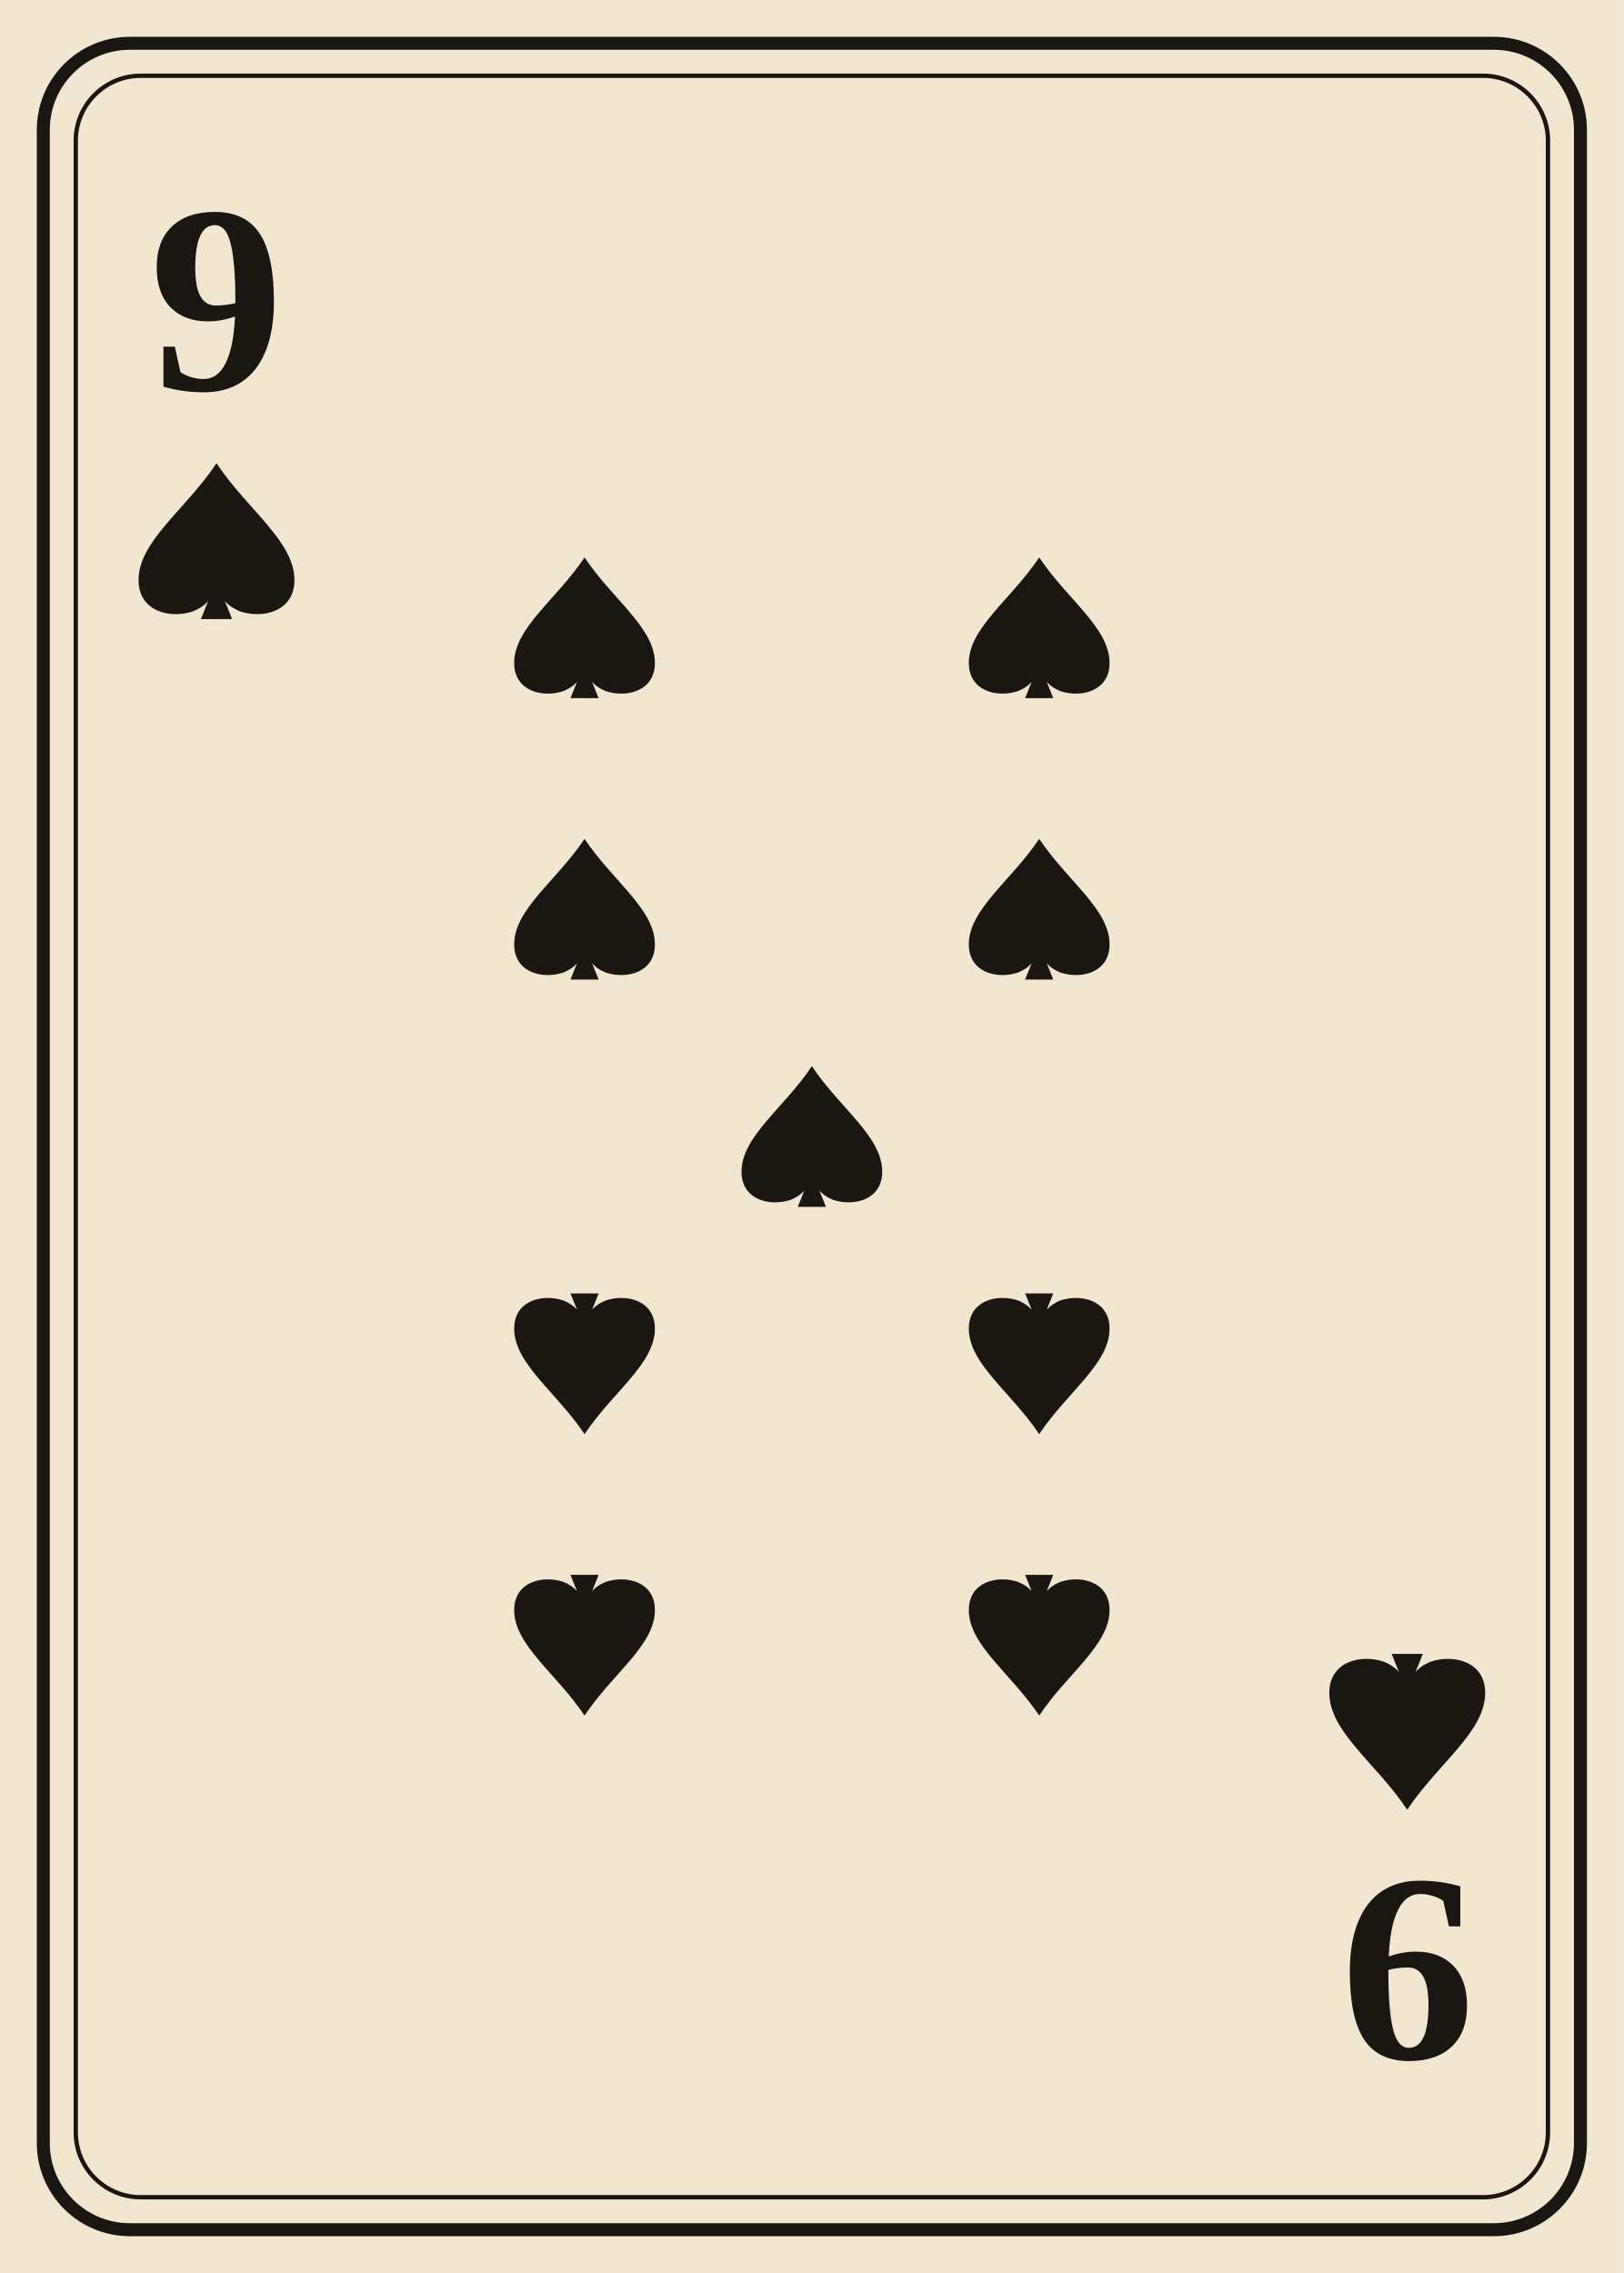
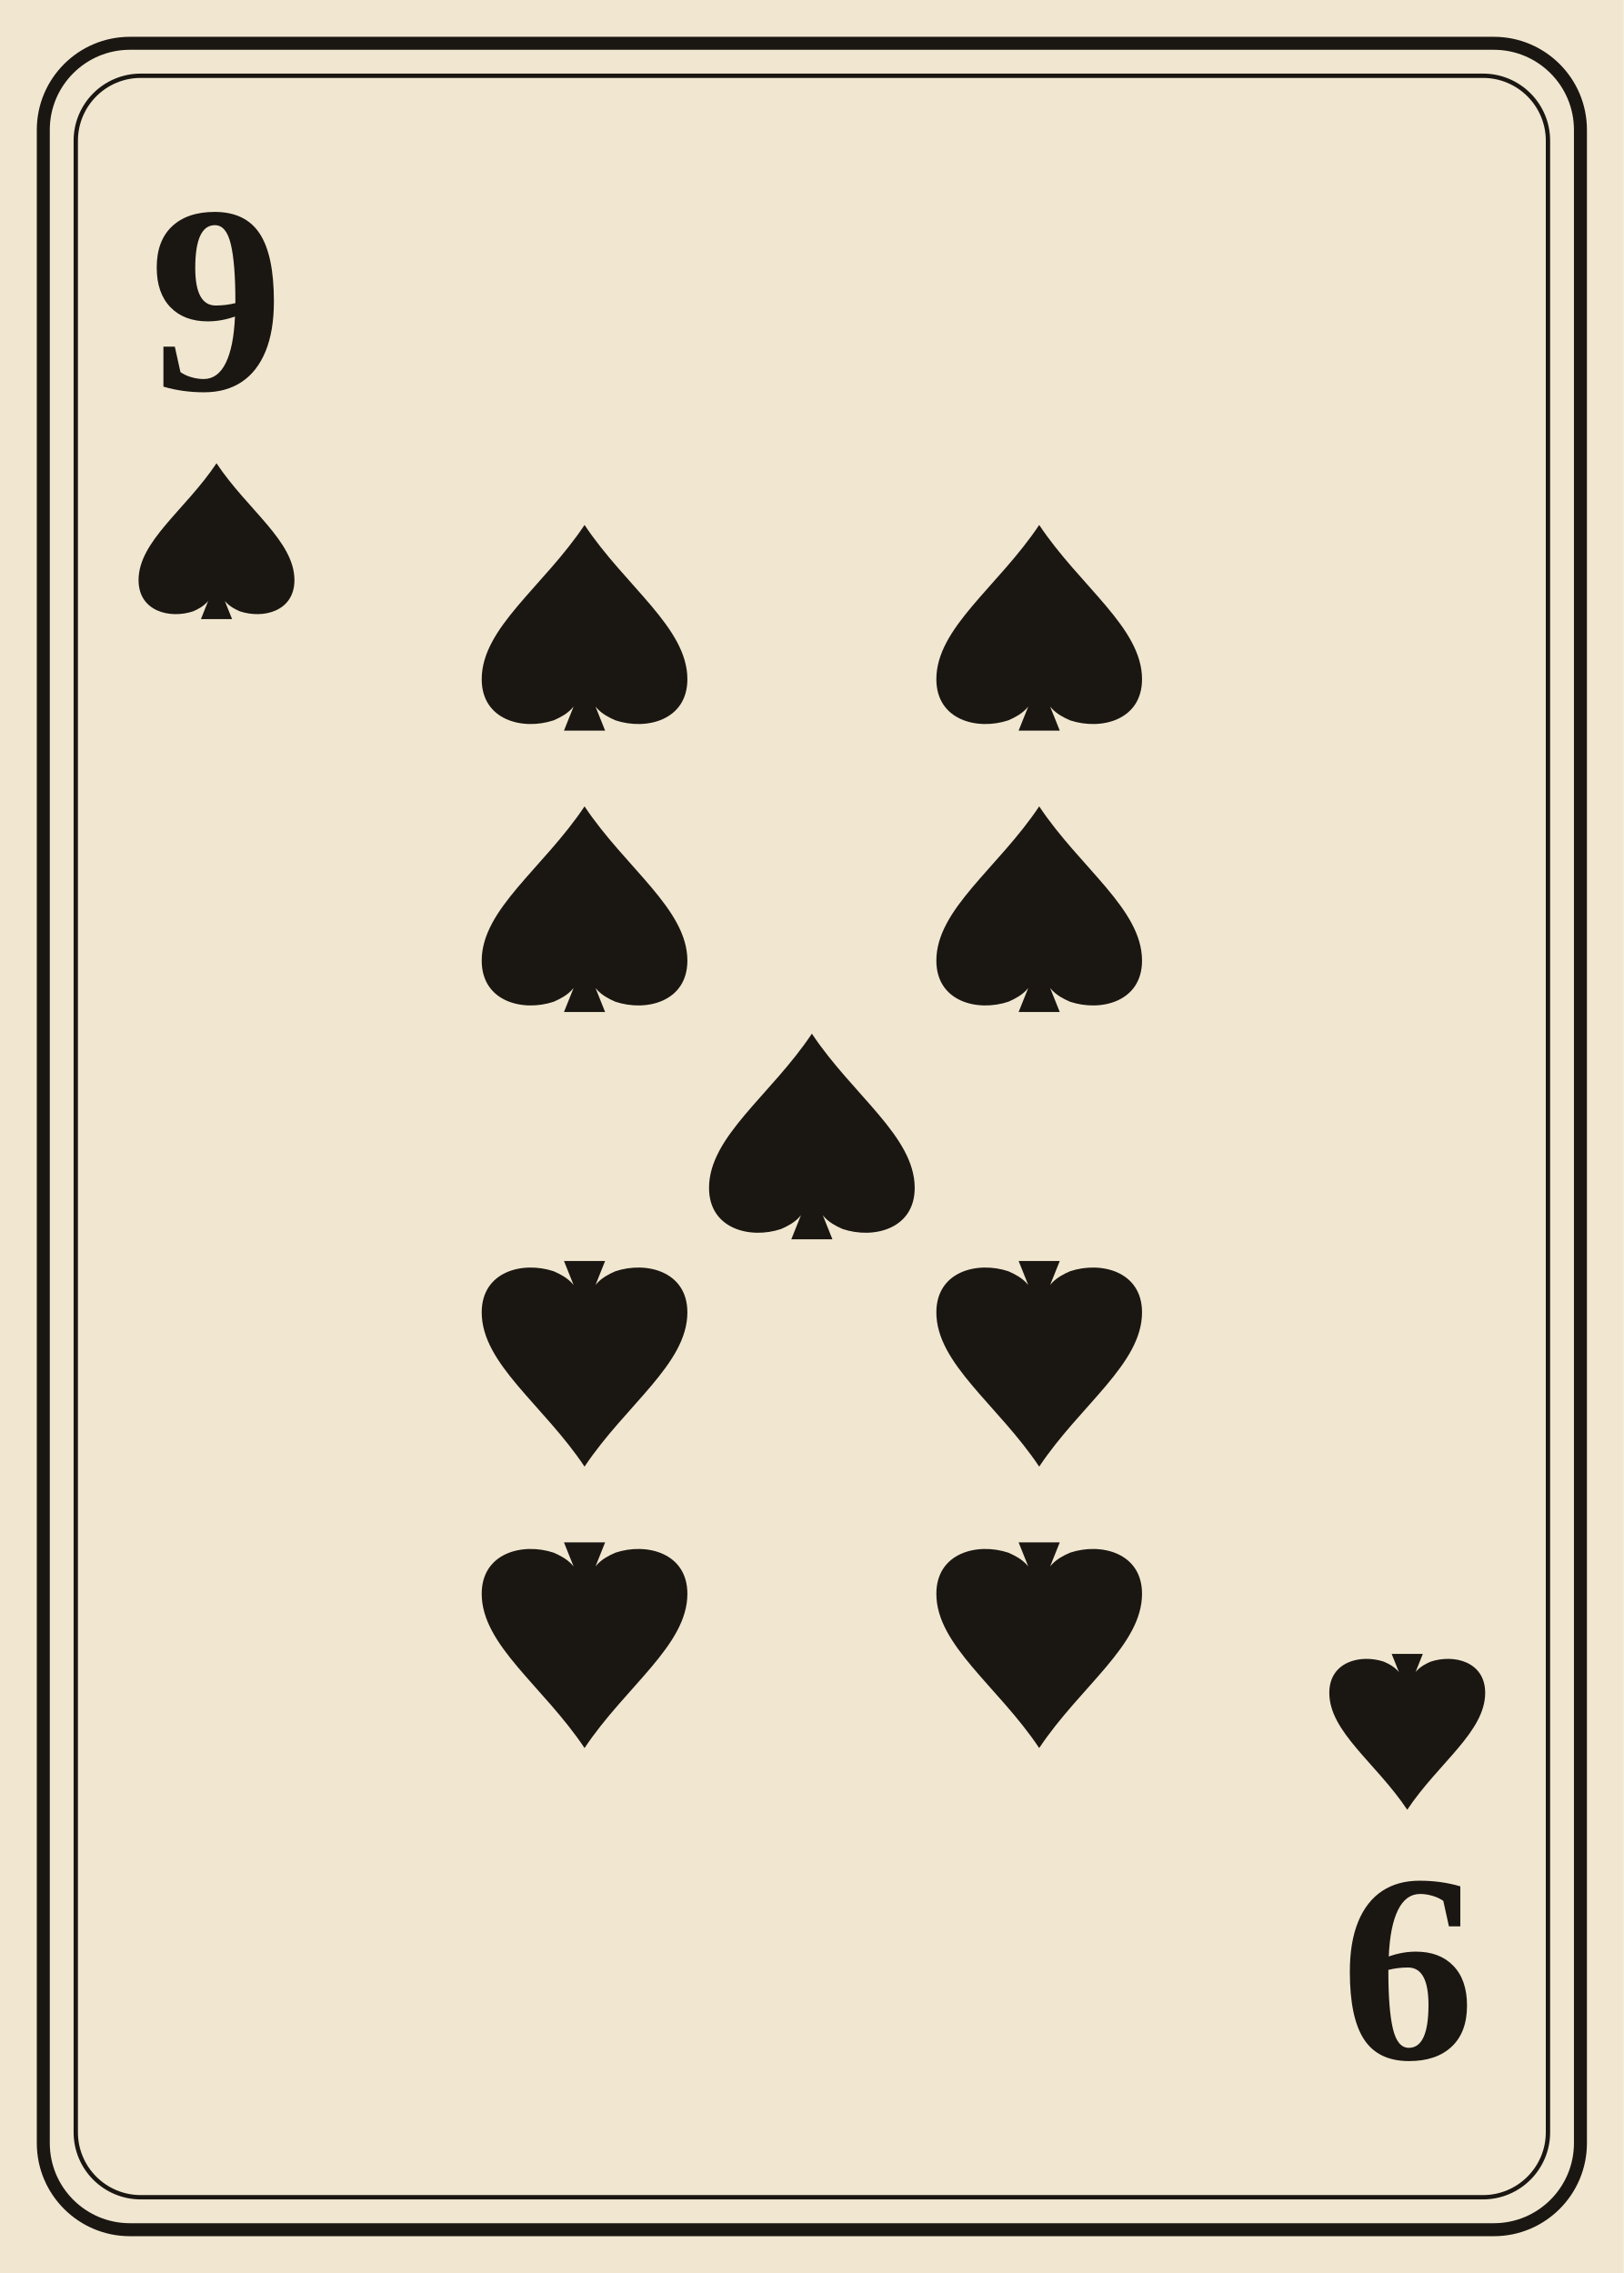
<svg xmlns="http://www.w3.org/2000/svg" viewBox="0 0 750 1050" width="750" height="1050">
  <rect width="750" height="1050" fill="#f1e7d0" />
  <rect x="20" y="20" width="710" height="1010" rx="40" ry="40" fill="none" stroke="#1a1612" stroke-width="6" />
  <rect x="35" y="35" width="680" height="980" rx="30" ry="30" fill="none" stroke="#1a1612" stroke-width="2" />
  <g font-family="Georgia, 'Times New Roman', serif" font-weight="700" fill="#1a1612">
    <text x="100" y="180" font-size="124" text-anchor="middle">9</text>
    <g transform="translate(100 250) scale(0.72)">
      <path d="M 0 -50 C -20 -20 -50 0 -50 25 C -50 45 -30 50 -15 45 C -8 42 -3 38 -2 30 L -10 50 L 10 50 L 2 30 C 3 38 8 42 15 45 C 30 50 50 45 50 25 C 50 0 20 -20 0 -50 Z" fill="#1a1612" />
    </g>
  </g>
  <g transform="rotate(180 375 525)">
    <g font-family="Georgia, 'Times New Roman', serif" font-weight="700" fill="#1a1612">
      <text x="100" y="180" font-size="124" text-anchor="middle">9</text>
      <g transform="translate(100 250) scale(0.72)">
        <path d="M 0 -50 C -20 -20 -50 0 -50 25 C -50 45 -30 50 -15 45 C -8 42 -3 38 -2 30 L -10 50 L 10 50 L 2 30 C 3 38 8 42 15 45 C 30 50 50 45 50 25 C 50 0 20 -20 0 -50 Z" fill="#1a1612" />
      </g>
    </g>
  </g>
-   <g transform="translate(270 290) rotate(0) scale(0.65)">
+   <g transform="translate(270 290) rotate(0) scale(0.95)">
    <path d="M 0 -50 C -20 -20 -50 0 -50 25 C -50 45 -30 50 -15 45 C -8 42 -3 38 -2 30 L -10 50 L 10 50 L 2 30 C 3 38 8 42 15 45 C 30 50 50 45 50 25 C 50 0 20 -20 0 -50 Z" fill="#1a1612" />
  </g>
-   <g transform="translate(480 290) rotate(0) scale(0.65)">
+   <g transform="translate(480 290) rotate(0) scale(0.95)">
    <path d="M 0 -50 C -20 -20 -50 0 -50 25 C -50 45 -30 50 -15 45 C -8 42 -3 38 -2 30 L -10 50 L 10 50 L 2 30 C 3 38 8 42 15 45 C 30 50 50 45 50 25 C 50 0 20 -20 0 -50 Z" fill="#1a1612" />
  </g>
-   <g transform="translate(270 420) rotate(0) scale(0.65)">
+   <g transform="translate(270 420) rotate(0) scale(0.95)">
    <path d="M 0 -50 C -20 -20 -50 0 -50 25 C -50 45 -30 50 -15 45 C -8 42 -3 38 -2 30 L -10 50 L 10 50 L 2 30 C 3 38 8 42 15 45 C 30 50 50 45 50 25 C 50 0 20 -20 0 -50 Z" fill="#1a1612" />
  </g>
-   <g transform="translate(480 420) rotate(0) scale(0.65)">
+   <g transform="translate(480 420) rotate(0) scale(0.95)">
    <path d="M 0 -50 C -20 -20 -50 0 -50 25 C -50 45 -30 50 -15 45 C -8 42 -3 38 -2 30 L -10 50 L 10 50 L 2 30 C 3 38 8 42 15 45 C 30 50 50 45 50 25 C 50 0 20 -20 0 -50 Z" fill="#1a1612" />
  </g>
-   <g transform="translate(375 525) rotate(0) scale(0.65)">
+   <g transform="translate(375 525) rotate(0) scale(0.95)">
    <path d="M 0 -50 C -20 -20 -50 0 -50 25 C -50 45 -30 50 -15 45 C -8 42 -3 38 -2 30 L -10 50 L 10 50 L 2 30 C 3 38 8 42 15 45 C 30 50 50 45 50 25 C 50 0 20 -20 0 -50 Z" fill="#1a1612" />
  </g>
-   <g transform="translate(270 630) rotate(180) scale(0.65)">
+   <g transform="translate(270 630) rotate(180) scale(0.95)">
    <path d="M 0 -50 C -20 -20 -50 0 -50 25 C -50 45 -30 50 -15 45 C -8 42 -3 38 -2 30 L -10 50 L 10 50 L 2 30 C 3 38 8 42 15 45 C 30 50 50 45 50 25 C 50 0 20 -20 0 -50 Z" fill="#1a1612" />
  </g>
-   <g transform="translate(480 630) rotate(180) scale(0.65)">
+   <g transform="translate(480 630) rotate(180) scale(0.95)">
    <path d="M 0 -50 C -20 -20 -50 0 -50 25 C -50 45 -30 50 -15 45 C -8 42 -3 38 -2 30 L -10 50 L 10 50 L 2 30 C 3 38 8 42 15 45 C 30 50 50 45 50 25 C 50 0 20 -20 0 -50 Z" fill="#1a1612" />
  </g>
-   <g transform="translate(270 760) rotate(180) scale(0.65)">
+   <g transform="translate(270 760) rotate(180) scale(0.95)">
    <path d="M 0 -50 C -20 -20 -50 0 -50 25 C -50 45 -30 50 -15 45 C -8 42 -3 38 -2 30 L -10 50 L 10 50 L 2 30 C 3 38 8 42 15 45 C 30 50 50 45 50 25 C 50 0 20 -20 0 -50 Z" fill="#1a1612" />
  </g>
-   <g transform="translate(480 760) rotate(180) scale(0.65)">
+   <g transform="translate(480 760) rotate(180) scale(0.95)">
    <path d="M 0 -50 C -20 -20 -50 0 -50 25 C -50 45 -30 50 -15 45 C -8 42 -3 38 -2 30 L -10 50 L 10 50 L 2 30 C 3 38 8 42 15 45 C 30 50 50 45 50 25 C 50 0 20 -20 0 -50 Z" fill="#1a1612" />
  </g>
</svg>
